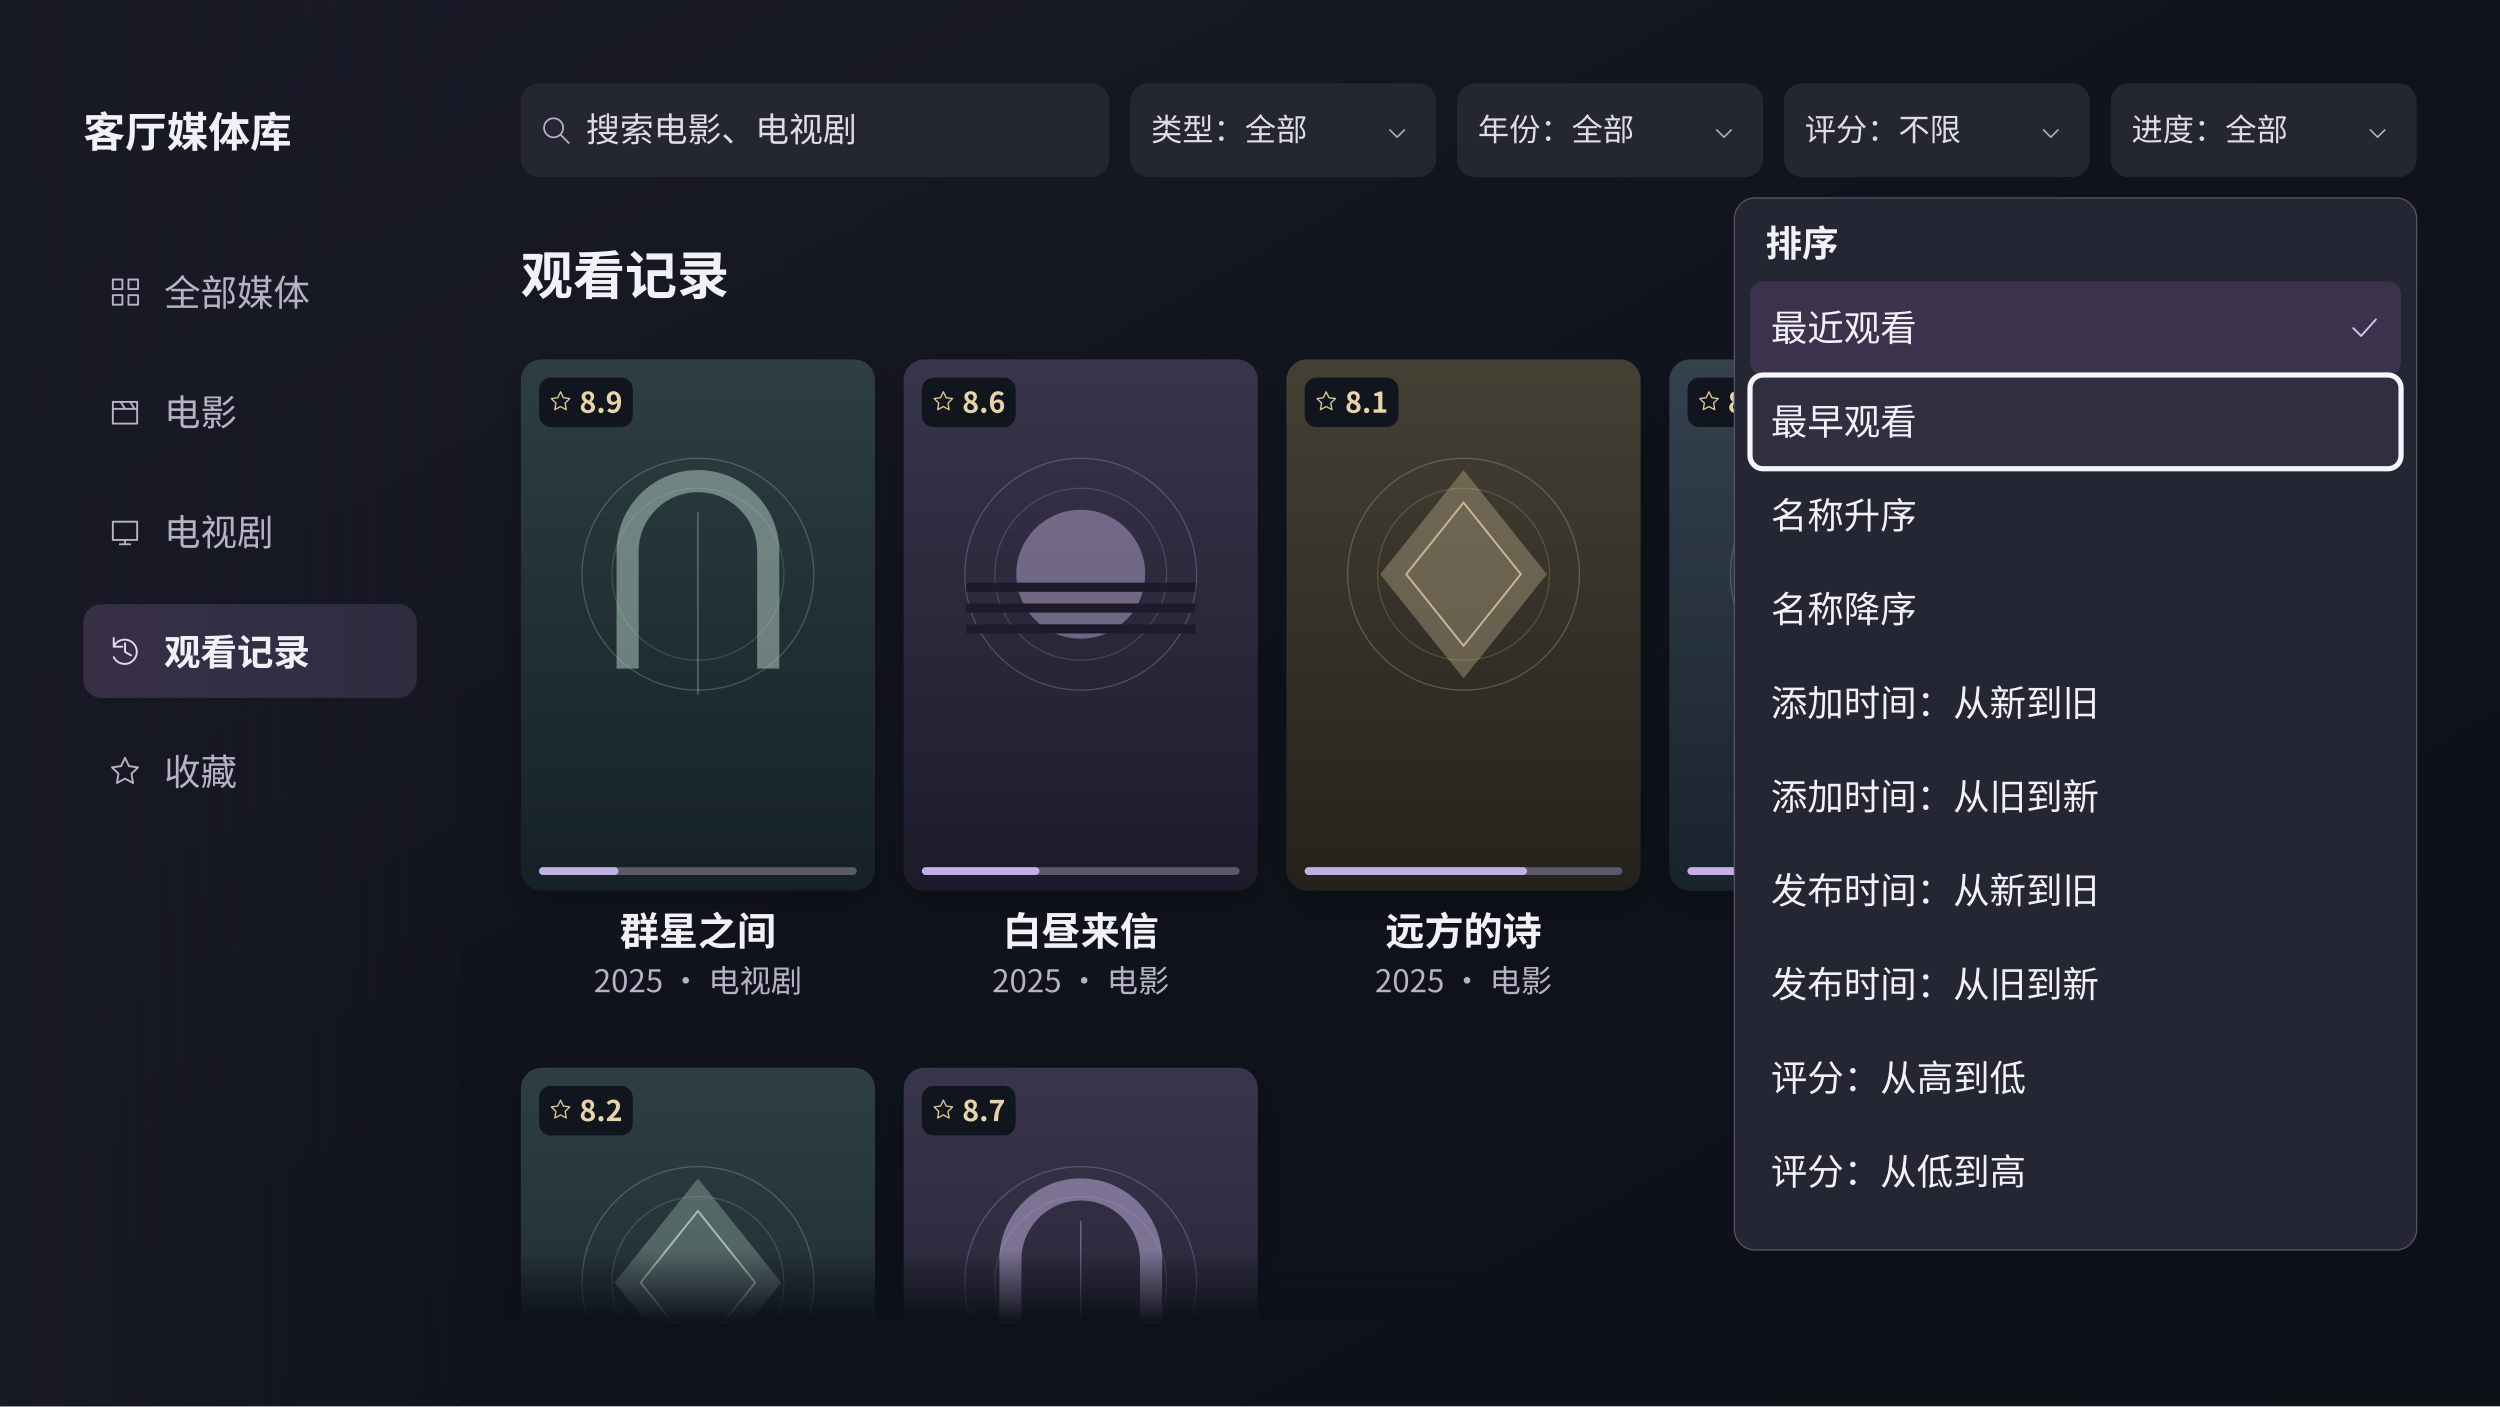
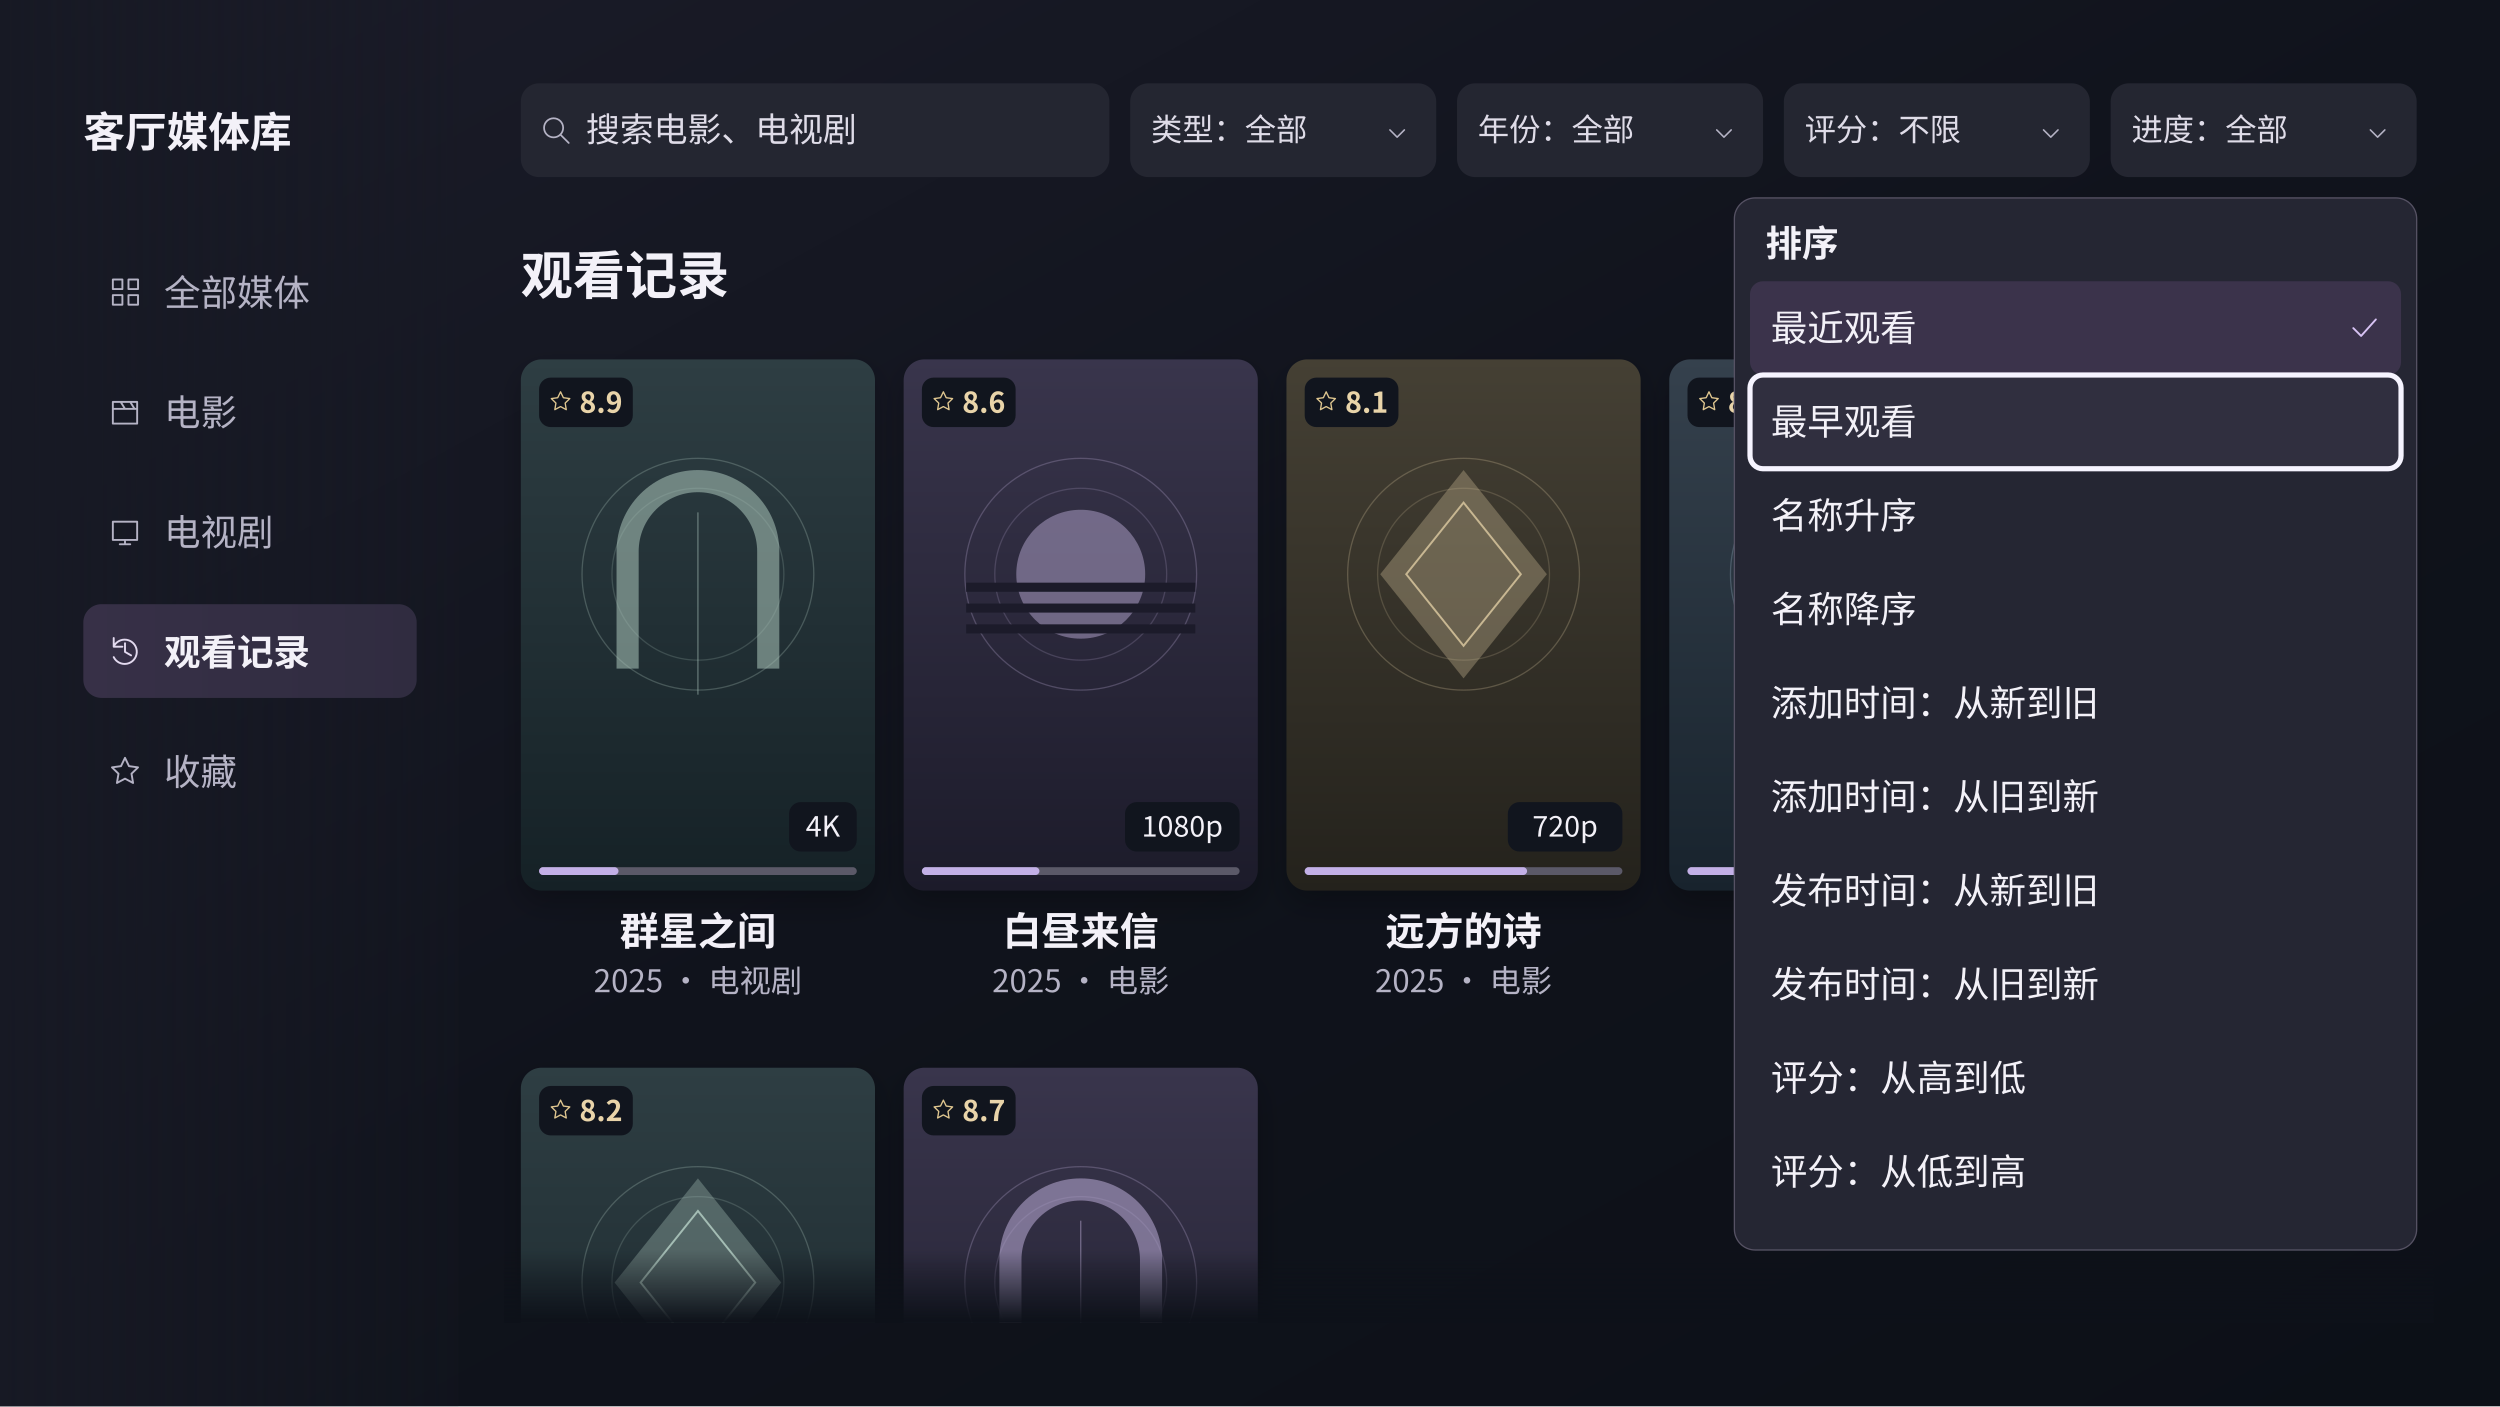
<svg xmlns="http://www.w3.org/2000/svg" width="3840" height="2160" viewBox="0 0 3840 2160" role="img" aria-labelledby="title desc">
  <defs>
    <linearGradient id="background" x2="1" y2="1">
      <stop stop-color="#1b1c29" />
      <stop offset=".5" stop-color="#10131c" />
      <stop offset="1" stop-color="#0c1017" />
    </linearGradient>
    <linearGradient id="sidebar" x2="1" y2="0">
      <stop stop-color="#171924" />
      <stop offset="1" stop-color="#171924" stop-opacity=".2" />
    </linearGradient>
    <linearGradient id="selection">
      <stop stop-color="#373047" />
      <stop offset="1" stop-color="#302c40" />
    </linearGradient>
    <linearGradient id="bottom-fade" x2="0" y2="1">
      <stop stop-color="#0d1119" stop-opacity="0" />
      <stop offset="1" stop-color="#0d1119" />
    </linearGradient>
    <filter id="card-shadow" x="-15%" y="-10%" width="130%" height="130%" color-interpolation-filters="sRGB">
      <feGaussianBlur in="SourceAlpha" stdDeviation="22" />
      <feOffset dx="0" dy="20" />
      <feComponentTransfer>
        <feFuncA type="linear" slope=".24" />
      </feComponentTransfer>
      <feMerge>
        <feMergeNode />
        <feMergeNode in="SourceGraphic" />
      </feMerge>
    </filter>
    <clipPath id="grid-viewport">
      <rect x="774" y="526" width="2964" height="1506" />
    </clipPath>
  </defs>
  <rect width="3840" height="2160" fill="url(#background)" />
  <rect width="704" height="2160" fill="url(#sidebar)" />
  <g font-family="Noto Sans CJK SC, sans-serif">
    <text x="128" y="226" font-size="64" fill="#f3f1f8" font-weight="600" text-anchor="start">客厅媒体库</text>
    <g data-role="sidebar-entry" data-focused="false">
      <g transform="translate(168 424) scale(1.333333)">
        <path d="M4 4h11v11H4zM22 4h11v11H22zM4 22h11v11H4zM22 22h11v11H22z" fill="none" stroke="#b5b3c5" stroke-width="2.2" stroke-linecap="round" stroke-linejoin="round" />
      </g>
      <text x="252" y="470" font-size="56" fill="#b5b3c5" font-weight="400" text-anchor="start">全部媒体</text>
    </g>
    <g data-role="sidebar-entry" data-focused="false">
      <g transform="translate(168 608) scale(1.333333)">
        <path d="M4 7h28v25H4zM4 15h28M13 7l5 8M24 7l5 8" fill="none" stroke="#b5b3c5" stroke-width="2.2" stroke-linecap="round" stroke-linejoin="round" />
      </g>
      <text x="252" y="654" font-size="56" fill="#b5b3c5" font-weight="400" text-anchor="start">电影</text>
    </g>
    <g data-role="sidebar-entry" data-focused="false">
      <g transform="translate(168 792) scale(1.333333)">
        <path d="M4 7h28v21H4zM12 33h12M18 28v5" fill="none" stroke="#b5b3c5" stroke-width="2.2" stroke-linecap="round" stroke-linejoin="round" />
      </g>
      <text x="252" y="838" font-size="56" fill="#b5b3c5" font-weight="400" text-anchor="start">电视剧</text>
    </g>
    <g data-role="sidebar-entry" data-focused="false">
      <rect x="128" y="928" width="512" height="144" rx="28" fill="url(#selection)" stroke="none" stroke-width="2" />
      <g transform="translate(168 976) scale(1.333333)">
        <path d="M6 11a14 14 0 1 1-1 14M5 3v10h10M18 9v10l7 4" fill="none" stroke="#e3daef" stroke-width="2.2" stroke-linecap="round" stroke-linejoin="round" />
      </g>
      <text x="252" y="1022" font-size="56" fill="#f3f1f8" font-weight="600" text-anchor="start">观看记录</text>
    </g>
    <g data-role="sidebar-entry" data-focused="false">
      <g transform="translate(168 1160) scale(1.333333)">
        <path d="M18 3l4.6 9.6L33 14l-7.5 7.3L27.3 32L18 27l-9.3 5l1.8-10.7L3 14l10.4-1.4z" fill="none" stroke="#b5b3c5" stroke-width="2.2" stroke-linecap="round" stroke-linejoin="round" />
      </g>
      <text x="252" y="1206" font-size="56" fill="#b5b3c5" font-weight="400" text-anchor="start">收藏</text>
    </g>
    <g data-role="control" data-focused="false" data-disabled="false" data-label="搜索电影、电视剧" opacity="1">
      <rect x="800" y="128" width="904" height="144" rx="28" fill="#242631" stroke="none" stroke-width="2" />
      <g transform="translate(832 178.0) scale(1.222222)">
        <path d="M27 15a12 12 0 1 1-24 0a12 12 0 1 1 24 0M24 24l10 10" fill="none" stroke="#b5b3c5" stroke-width="2.2" stroke-linecap="round" stroke-linejoin="round" />
      </g>
      <text x="900" y="217.68" font-size="52" fill="#dfdce8" font-weight="500" text-anchor="start">搜索电影、电视剧</text>
    </g>
    <g data-role="control" data-focused="false" data-disabled="false" data-label="类型：全部" opacity="1">
      <rect x="1736" y="128" width="470" height="144" rx="28" fill="#242631" stroke="none" stroke-width="2" />
      <text x="1768" y="216.32" font-size="48" fill="#dfdce8" font-weight="500" text-anchor="start">类型：全部</text>
    </g>
    <g transform="translate(2126 184) scale(1.111111)">
      <path d="M8 14l10 10l10-10" fill="none" stroke="#b5b3c5" stroke-width="2.2" stroke-linecap="round" stroke-linejoin="round" />
    </g>
    <g data-role="control" data-focused="false" data-disabled="false" data-label="年份：全部" opacity="1">
      <rect x="2238" y="128" width="470" height="144" rx="28" fill="#242631" stroke="none" stroke-width="2" />
      <text x="2270" y="216.32" font-size="48" fill="#dfdce8" font-weight="500" text-anchor="start">年份：全部</text>
    </g>
    <g transform="translate(2628 184) scale(1.111111)">
      <path d="M8 14l10 10l10-10" fill="none" stroke="#b5b3c5" stroke-width="2.2" stroke-linecap="round" stroke-linejoin="round" />
    </g>
    <g data-role="control" data-focused="false" data-disabled="false" data-label="评分：不限" opacity="1">
      <rect x="2740" y="128" width="470" height="144" rx="28" fill="#242631" stroke="none" stroke-width="2" />
      <text x="2772" y="216.32" font-size="48" fill="#dfdce8" font-weight="500" text-anchor="start">评分：不限</text>
    </g>
    <g transform="translate(3130 184) scale(1.111111)">
      <path d="M8 14l10 10l10-10" fill="none" stroke="#b5b3c5" stroke-width="2.2" stroke-linecap="round" stroke-linejoin="round" />
    </g>
    <g data-role="control" data-focused="false" data-disabled="false" data-label="进度：全部" opacity="1">
      <rect x="3242" y="128" width="470" height="144" rx="28" fill="#242631" stroke="none" stroke-width="2" />
      <text x="3274" y="216.32" font-size="48" fill="#dfdce8" font-weight="500" text-anchor="start">进度：全部</text>
    </g>
    <g transform="translate(3632 184) scale(1.111111)">
      <path d="M8 14l10 10l10-10" fill="none" stroke="#b5b3c5" stroke-width="2.2" stroke-linecap="round" stroke-linejoin="round" />
    </g>
    <text x="800" y="452" font-size="80" fill="#f3f1f8" font-weight="650" text-anchor="start">观看记录</text>
    <g data-role="control" data-focused="false" data-disabled="false" data-label="最近观看" opacity="1">
      <rect x="3200" y="350" width="512" height="144" rx="28" fill="#242631" stroke="none" stroke-width="2" />
      <g transform="translate(3232 400.0) scale(1.222222)">
        <path d="M4 7h19M4 18h13M4 29h7M28 5v26M23 26l5 5l5-5" fill="none" stroke="#b5b3c5" stroke-width="2.2" stroke-linecap="round" stroke-linejoin="round" />
      </g>
      <text x="3300" y="438.32" font-size="48" fill="#dfdce8" font-weight="500" text-anchor="start">最近观看</text>
    </g>
    <g transform="translate(3638 402) scale(1.111111)">
      <path d="M8 14l10 10l10-10" fill="none" stroke="#b5b3c5" stroke-width="2.2" stroke-linecap="round" stroke-linejoin="round" />
    </g>
    <g clip-path="url(#grid-viewport)" data-role="focus-following-grid">
      <g data-role="media-card" data-focused="false">
        <defs>
          <linearGradient id="art-0" x2="0" y2="1">
            <stop stop-color="#2e3e43" />
            <stop offset="1" stop-color="#152126" />
          </linearGradient>
          <clipPath id="clip-0">
            <rect x="800" y="552" width="544" height="816" rx="32" fill="white" stroke="none" stroke-width="2" />
          </clipPath>
        </defs>
        <g filter="url(#card-shadow)">
          <rect x="800" y="552" width="544" height="816" rx="32" fill="url(#art-0)" stroke="none" stroke-width="2" />
        </g>
        <g clip-path="url(#clip-0)">
          <circle cx="1072" cy="882" r="178" fill="none" stroke="#a4bdb4" stroke-width="2" opacity=".3" />
          <circle cx="1072" cy="882" r="132" fill="none" stroke="#a4bdb4" stroke-width="2" opacity=".22" />
          <path d="M964 1027V847a108 108 0 0 1 216 0v180" fill="none" stroke="#a4bdb4" stroke-width="34" opacity=".58" />
          <path d="M1072 787v280" stroke="#a4bdb4" stroke-width="2" opacity=".5" />
        </g>
        <rect x="828" y="580" width="144" height="76" rx="18" fill="#11151e" stroke="none" stroke-width="2" />
        <g transform="translate(844 599) scale(0.9444444)">
          <path d="M18 3l4.6 9.6L33 14l-7.5 7.3L27.3 32L18 27l-9.3 5l1.8-10.7L3 14l10.4-1.4z" fill="none" stroke="#e0c790" stroke-width="2.2" stroke-linecap="round" stroke-linejoin="round" />
        </g>
        <text x="890" y="634" font-size="44" fill="#e9d4a9" font-weight="600" text-anchor="start">8.9</text>
+         <g data-role="quality-badge">
+           <rect x="1212" y="1232" width="104" height="76" rx="18" fill="#11151e" stroke="none" stroke-width="2" />
+           <text x="1264.0" y="1285" font-size="44" fill="#f3f1f8" font-weight="500" text-anchor="middle">4K</text>
+         </g>
        <g data-role="watch-progress" data-progress="0.25">
          <rect x="828" y="1332" width="488" height="12" rx="6" fill="#5b5968" stroke="none" stroke-width="2" />
          <rect x="828" y="1332" width="122.0" height="12" rx="6" fill="#c3b0e7" stroke="none" stroke-width="2" />
        </g>
        <g data-role="card-caption">
          <text x="1072" y="1452" font-size="60" fill="#f3f1f8" font-weight="600" text-anchor="middle">群星之间</text>
          <text x="1072" y="1524" font-size="48" fill="#b5b3c5" font-weight="400" text-anchor="middle">2025 · 电视剧</text>
        </g>
      </g>
      <g data-role="media-card" data-focused="false">
        <defs>
          <linearGradient id="art-1" x2="0" y2="1">
            <stop stop-color="#39354c" />
            <stop offset="1" stop-color="#1c1b2a" />
          </linearGradient>
          <clipPath id="clip-1">
            <rect x="1388" y="552" width="544" height="816" rx="32" fill="white" stroke="none" stroke-width="2" />
          </clipPath>
        </defs>
        <g filter="url(#card-shadow)">
          <rect x="1388" y="552" width="544" height="816" rx="32" fill="url(#art-1)" stroke="none" stroke-width="2" />
        </g>
        <g clip-path="url(#clip-1)">
          <circle cx="1660" cy="882" r="178" fill="none" stroke="#b4a5ce" stroke-width="2" opacity=".3" />
          <circle cx="1660" cy="882" r="132" fill="none" stroke="#b4a5ce" stroke-width="2" opacity=".22" />
          <circle cx="1660" cy="882" r="99" fill="#b4a5ce" opacity=".5" />
          <path d="M1484 902h352M1484 934h352M1484 966h352" stroke="#1c1b2a" stroke-width="14" />
        </g>
        <rect x="1416" y="580" width="144" height="76" rx="18" fill="#11151e" stroke="none" stroke-width="2" />
        <g transform="translate(1432 599) scale(0.9444444)">
          <path d="M18 3l4.6 9.6L33 14l-7.5 7.3L27.3 32L18 27l-9.3 5l1.8-10.7L3 14l10.4-1.4z" fill="none" stroke="#e0c790" stroke-width="2.2" stroke-linecap="round" stroke-linejoin="round" />
        </g>
        <text x="1478" y="634" font-size="44" fill="#e9d4a9" font-weight="600" text-anchor="start">8.6</text>
+         <g data-role="quality-badge">
+           <rect x="1728" y="1232" width="176" height="76" rx="18" fill="#11151e" stroke="none" stroke-width="2" />
+           <text x="1816.0" y="1285" font-size="44" fill="#f3f1f8" font-weight="500" text-anchor="middle">1080p</text>
+         </g>
        <g data-role="watch-progress" data-progress="0.37">
          <rect x="1416" y="1332" width="488" height="12" rx="6" fill="#5b5968" stroke="none" stroke-width="2" />
          <rect x="1416" y="1332" width="180.56" height="12" rx="6" fill="#c3b0e7" stroke="none" stroke-width="2" />
        </g>
        <g data-role="card-caption">
          <text x="1660" y="1452" font-size="60" fill="#f3f1f8" font-weight="600" text-anchor="middle">白昼来信</text>
          <text x="1660" y="1524" font-size="48" fill="#b5b3c5" font-weight="400" text-anchor="middle">2025 · 电影</text>
        </g>
      </g>
      <g data-role="media-card" data-focused="false">
        <defs>
          <linearGradient id="art-2" x2="0" y2="1">
            <stop stop-color="#454034" />
            <stop offset="1" stop-color="#24221c" />
          </linearGradient>
          <clipPath id="clip-2">
            <rect x="1976" y="552" width="544" height="816" rx="32" fill="white" stroke="none" stroke-width="2" />
          </clipPath>
        </defs>
        <g filter="url(#card-shadow)">
          <rect x="1976" y="552" width="544" height="816" rx="32" fill="url(#art-2)" stroke="none" stroke-width="2" />
        </g>
        <g clip-path="url(#clip-2)">
          <circle cx="2248" cy="882" r="178" fill="none" stroke="#c8b792" stroke-width="2" opacity=".3" />
          <circle cx="2248" cy="882" r="132" fill="none" stroke="#c8b792" stroke-width="2" opacity=".22" />
          <path d="M2248 722l128 160l-128 160l-128-160z" fill="#c8b792" opacity=".36" />
          <path d="M2248 772l88 110l-88 110l-88-110z" fill="none" stroke="#c8b792" stroke-width="3" />
        </g>
        <rect x="2004" y="580" width="144" height="76" rx="18" fill="#11151e" stroke="none" stroke-width="2" />
        <g transform="translate(2020 599) scale(0.9444444)">
          <path d="M18 3l4.6 9.6L33 14l-7.5 7.3L27.3 32L18 27l-9.3 5l1.8-10.7L3 14l10.4-1.4z" fill="none" stroke="#e0c790" stroke-width="2.2" stroke-linecap="round" stroke-linejoin="round" />
        </g>
        <text x="2066" y="634" font-size="44" fill="#e9d4a9" font-weight="600" text-anchor="start">8.1</text>
+         <g data-role="quality-badge">
+           <rect x="2316" y="1232" width="176" height="76" rx="18" fill="#11151e" stroke="none" stroke-width="2" />
+           <text x="2404.0" y="1285" font-size="44" fill="#f3f1f8" font-weight="500" text-anchor="middle">720p</text>
+         </g>
        <g data-role="watch-progress" data-progress="0.7">
          <rect x="2004" y="1332" width="488" height="12" rx="6" fill="#5b5968" stroke="none" stroke-width="2" />
          <rect x="2004" y="1332" width="341.6" height="12" rx="6" fill="#c3b0e7" stroke="none" stroke-width="2" />
        </g>
        <g data-role="card-caption">
          <text x="2248" y="1452" font-size="60" fill="#f3f1f8" font-weight="600" text-anchor="middle">远方的诗</text>
          <text x="2248" y="1524" font-size="48" fill="#b5b3c5" font-weight="400" text-anchor="middle">2025 · 电影</text>
        </g>
      </g>
      <g data-role="media-card" data-focused="false">
        <defs>
          <linearGradient id="art-3" x2="0" y2="1">
            <stop stop-color="#35414d" />
            <stop offset="1" stop-color="#18232d" />
          </linearGradient>
          <clipPath id="clip-3">
            <rect x="2564" y="552" width="544" height="816" rx="32" fill="white" stroke="none" stroke-width="2" />
          </clipPath>
        </defs>
        <g filter="url(#card-shadow)">
          <rect x="2564" y="552" width="544" height="816" rx="32" fill="url(#art-3)" stroke="none" stroke-width="2" />
        </g>
        <g clip-path="url(#clip-3)">
          <circle cx="2836" cy="882" r="178" fill="none" stroke="#99b4c8" stroke-width="2" opacity=".3" />
          <circle cx="2836" cy="882" r="132" fill="none" stroke="#99b4c8" stroke-width="2" opacity=".22" />
          <path d="M2728 1027V847a108 108 0 0 1 216 0v180" fill="none" stroke="#99b4c8" stroke-width="34" opacity=".58" />
          <path d="M2836 787v280" stroke="#99b4c8" stroke-width="2" opacity=".5" />
        </g>
        <rect x="2592" y="580" width="144" height="76" rx="18" fill="#11151e" stroke="none" stroke-width="2" />
        <g transform="translate(2608 599) scale(0.9444444)">
          <path d="M18 3l4.6 9.6L33 14l-7.5 7.3L27.3 32L18 27l-9.3 5l1.8-10.7L3 14l10.4-1.4z" fill="none" stroke="#e0c790" stroke-width="2.2" stroke-linecap="round" stroke-linejoin="round" />
        </g>
        <text x="2654" y="634" font-size="44" fill="#e9d4a9" font-weight="600" text-anchor="start">8.8</text>
+         <g data-role="quality-badge">
+           <rect x="2976" y="1232" width="104" height="76" rx="18" fill="#11151e" stroke="none" stroke-width="2" />
+           <text x="3028.0" y="1285" font-size="44" fill="#f3f1f8" font-weight="500" text-anchor="middle">4K</text>
+         </g>
        <g data-role="watch-progress" data-progress="1">
          <rect x="2592" y="1332" width="488" height="12" rx="6" fill="#5b5968" stroke="none" stroke-width="2" />
          <rect x="2592" y="1332" width="488" height="12" rx="6" fill="#c3b0e7" stroke="none" stroke-width="2" />
        </g>
        <g data-role="card-caption">
          <text x="2836" y="1452" font-size="60" fill="#f3f1f8" font-weight="600" text-anchor="middle">海岸日记</text>
          <text x="2836" y="1524" font-size="48" fill="#b5b3c5" font-weight="400" text-anchor="middle">2025 · 电视剧</text>
        </g>
      </g>
      <g data-role="media-card" data-focused="false">
        <defs>
          <linearGradient id="art-4" x2="0" y2="1">
            <stop stop-color="#4b3539" />
            <stop offset="1" stop-color="#281b23" />
          </linearGradient>
          <clipPath id="clip-4">
            <rect x="3152" y="552" width="544" height="816" rx="32" fill="white" stroke="none" stroke-width="2" />
          </clipPath>
        </defs>
        <g filter="url(#card-shadow)">
          <rect x="3152" y="552" width="544" height="816" rx="32" fill="url(#art-4)" stroke="none" stroke-width="2" />
        </g>
        <g clip-path="url(#clip-4)">
          <circle cx="3424" cy="882" r="178" fill="none" stroke="#d2a3a9" stroke-width="2" opacity=".3" />
          <circle cx="3424" cy="882" r="132" fill="none" stroke="#d2a3a9" stroke-width="2" opacity=".22" />
          <circle cx="3424" cy="882" r="99" fill="#d2a3a9" opacity=".5" />
          <path d="M3248 902h352M3248 934h352M3248 966h352" stroke="#281b23" stroke-width="14" />
        </g>
        <rect x="3180" y="580" width="144" height="76" rx="18" fill="#11151e" stroke="none" stroke-width="2" />
        <g transform="translate(3196 599) scale(0.9444444)">
          <path d="M18 3l4.6 9.6L33 14l-7.5 7.3L27.3 32L18 27l-9.3 5l1.8-10.7L3 14l10.4-1.4z" fill="none" stroke="#e0c790" stroke-width="2.2" stroke-linecap="round" stroke-linejoin="round" />
        </g>
        <text x="3242" y="634" font-size="44" fill="#e9d4a9" font-weight="600" text-anchor="start">9.1</text>
+         <g data-role="quality-badge">
+           <rect x="3492" y="1232" width="176" height="76" rx="18" fill="#11151e" stroke="none" stroke-width="2" />
+           <text x="3580.0" y="1285" font-size="44" fill="#f3f1f8" font-weight="500" text-anchor="middle">1080p</text>
+         </g>
        <g data-role="watch-progress" data-progress="0.6">
          <rect x="3180" y="1332" width="488" height="12" rx="6" fill="#5b5968" stroke="none" stroke-width="2" />
          <rect x="3180" y="1332" width="292.8" height="12" rx="6" fill="#c3b0e7" stroke="none" stroke-width="2" />
        </g>
        <g data-role="card-caption">
          <text x="3424" y="1452" font-size="60" fill="#f3f1f8" font-weight="600" text-anchor="middle">长夜微光</text>
          <text x="3424" y="1524" font-size="48" fill="#b5b3c5" font-weight="400" text-anchor="middle">2025 · 电视剧</text>
        </g>
      </g>
      <g data-role="media-card" data-focused="false">
        <defs>
          <linearGradient id="art-5" x2="0" y2="1">
            <stop stop-color="#2e3e43" />
            <stop offset="1" stop-color="#152126" />
          </linearGradient>
          <clipPath id="clip-5">
            <rect x="800" y="1640" width="544" height="816" rx="32" fill="white" stroke="none" stroke-width="2" />
          </clipPath>
        </defs>
        <g filter="url(#card-shadow)">
          <rect x="800" y="1640" width="544" height="816" rx="32" fill="url(#art-5)" stroke="none" stroke-width="2" />
        </g>
        <g clip-path="url(#clip-5)">
          <circle cx="1072" cy="1970" r="178" fill="none" stroke="#a4bdb4" stroke-width="2" opacity=".3" />
          <circle cx="1072" cy="1970" r="132" fill="none" stroke="#a4bdb4" stroke-width="2" opacity=".22" />
          <path d="M1072 1810l128 160l-128 160l-128-160z" fill="#a4bdb4" opacity=".36" />
          <path d="M1072 1860l88 110l-88 110l-88-110z" fill="none" stroke="#a4bdb4" stroke-width="3" />
        </g>
        <rect x="828" y="1668" width="144" height="76" rx="18" fill="#11151e" stroke="none" stroke-width="2" />
        <g transform="translate(844 1687) scale(0.9444444)">
          <path d="M18 3l4.6 9.6L33 14l-7.5 7.3L27.3 32L18 27l-9.3 5l1.8-10.7L3 14l10.4-1.4z" fill="none" stroke="#e0c790" stroke-width="2.2" stroke-linecap="round" stroke-linejoin="round" />
        </g>
        <text x="890" y="1722" font-size="44" fill="#e9d4a9" font-weight="600" text-anchor="start">8.2</text>
+         <g data-role="quality-badge">
+           <rect x="1140" y="2320" width="176" height="76" rx="18" fill="#11151e" stroke="none" stroke-width="2" />
+           <text x="1228.0" y="2373" font-size="44" fill="#f3f1f8" font-weight="500" text-anchor="middle">720p</text>
+         </g>
        <g data-role="watch-progress" data-progress="1">
          <rect x="828" y="2420" width="488" height="12" rx="6" fill="#5b5968" stroke="none" stroke-width="2" />
          <rect x="828" y="2420" width="488" height="12" rx="6" fill="#c3b0e7" stroke="none" stroke-width="2" />
        </g>
        <g data-role="card-caption">
          <text x="1072" y="2540" font-size="60" fill="#f3f1f8" font-weight="600" text-anchor="middle">旧城回声</text>
          <text x="1072" y="2612" font-size="48" fill="#b5b3c5" font-weight="400" text-anchor="middle">2023 · 电影</text>
        </g>
      </g>
      <g data-role="media-card" data-focused="false">
        <defs>
          <linearGradient id="art-6" x2="0" y2="1">
            <stop stop-color="#39354c" />
            <stop offset="1" stop-color="#1c1b2a" />
          </linearGradient>
          <clipPath id="clip-6">
            <rect x="1388" y="1640" width="544" height="816" rx="32" fill="white" stroke="none" stroke-width="2" />
          </clipPath>
        </defs>
        <g filter="url(#card-shadow)">
          <rect x="1388" y="1640" width="544" height="816" rx="32" fill="url(#art-6)" stroke="none" stroke-width="2" />
        </g>
        <g clip-path="url(#clip-6)">
          <circle cx="1660" cy="1970" r="178" fill="none" stroke="#b4a5ce" stroke-width="2" opacity=".3" />
          <circle cx="1660" cy="1970" r="132" fill="none" stroke="#b4a5ce" stroke-width="2" opacity=".22" />
          <path d="M1552 2115V1935a108 108 0 0 1 216 0v180" fill="none" stroke="#b4a5ce" stroke-width="34" opacity=".58" />
          <path d="M1660 1875v280" stroke="#b4a5ce" stroke-width="2" opacity=".5" />
        </g>
        <rect x="1416" y="1668" width="144" height="76" rx="18" fill="#11151e" stroke="none" stroke-width="2" />
        <g transform="translate(1432 1687) scale(0.9444444)">
          <path d="M18 3l4.6 9.6L33 14l-7.5 7.3L27.3 32L18 27l-9.3 5l1.8-10.7L3 14l10.4-1.4z" fill="none" stroke="#e0c790" stroke-width="2.2" stroke-linecap="round" stroke-linejoin="round" />
        </g>
        <text x="1478" y="1722" font-size="44" fill="#e9d4a9" font-weight="600" text-anchor="start">8.7</text>
+         <g data-role="quality-badge">
+           <rect x="1800" y="2320" width="104" height="76" rx="18" fill="#11151e" stroke="none" stroke-width="2" />
+           <text x="1852.0" y="2373" font-size="44" fill="#f3f1f8" font-weight="500" text-anchor="middle">4K</text>
+         </g>
        <g data-role="watch-progress" data-progress="1">
          <rect x="1416" y="2420" width="488" height="12" rx="6" fill="#5b5968" stroke="none" stroke-width="2" />
          <rect x="1416" y="2420" width="488" height="12" rx="6" fill="#c3b0e7" stroke="none" stroke-width="2" />
        </g>
        <g data-role="card-caption">
          <text x="1660" y="2540" font-size="60" fill="#f3f1f8" font-weight="600" text-anchor="middle">山河漫游</text>
          <text x="1660" y="2612" font-size="48" fill="#b5b3c5" font-weight="400" text-anchor="middle">2023 · 电视剧</text>
        </g>
      </g>
    </g>
    <rect x="774" y="1920" width="2964" height="112" rx="0" fill="url(#bottom-fade)" stroke="none" stroke-width="2" />
    <g data-role="option-panel" data-option="排序">
      <rect x="2664" y="304" width="1048" height="1616" rx="32" fill="#252633" stroke="#565264" stroke-width="2" />
      <text x="2712" y="394" font-size="56" fill="#f3f1f8" font-weight="600" text-anchor="start">排序</text>
      <rect x="2688" y="432" width="1000" height="144" rx="20" fill="#3b334b" stroke="none" stroke-width="2" />
      <text x="2720" y="524" font-size="56" fill="#f3f1f8" font-weight="500" text-anchor="start">最近观看</text>
      <g transform="translate(3608 480) scale(1.333333)">
        <path d="M5 18l9 9L31 8" fill="none" stroke="#d8c3f4" stroke-width="2.2" stroke-linecap="round" stroke-linejoin="round" />
      </g>
      <g data-role="menu-option" data-focused="true">
        <rect x="2688" y="576" width="1000" height="144" rx="20" fill="#302f3f" stroke="#f6f4ff" stroke-width="8" />
      </g>
      <text x="2720" y="668" font-size="56" fill="#f3f1f8" font-weight="500" text-anchor="start">最早观看</text>
      <text x="2720" y="812" font-size="56" fill="#f3f1f8" font-weight="500" text-anchor="start">名称升序</text>
      <text x="2720" y="956" font-size="56" fill="#f3f1f8" font-weight="500" text-anchor="start">名称降序</text>
      <text x="2720" y="1100" font-size="56" fill="#f3f1f8" font-weight="500" text-anchor="start">添加时间：从新到旧</text>
      <text x="2720" y="1244" font-size="56" fill="#f3f1f8" font-weight="500" text-anchor="start">添加时间：从旧到新</text>
      <text x="2720" y="1388" font-size="56" fill="#f3f1f8" font-weight="500" text-anchor="start">发布时间：从新到旧</text>
      <text x="2720" y="1532" font-size="56" fill="#f3f1f8" font-weight="500" text-anchor="start">发布时间：从旧到新</text>
      <text x="2720" y="1676" font-size="56" fill="#f3f1f8" font-weight="500" text-anchor="start">评分：从高到低</text>
      <text x="2720" y="1820" font-size="56" fill="#f3f1f8" font-weight="500" text-anchor="start">评分：从低到高</text>
    </g>
  </g>
</svg>
